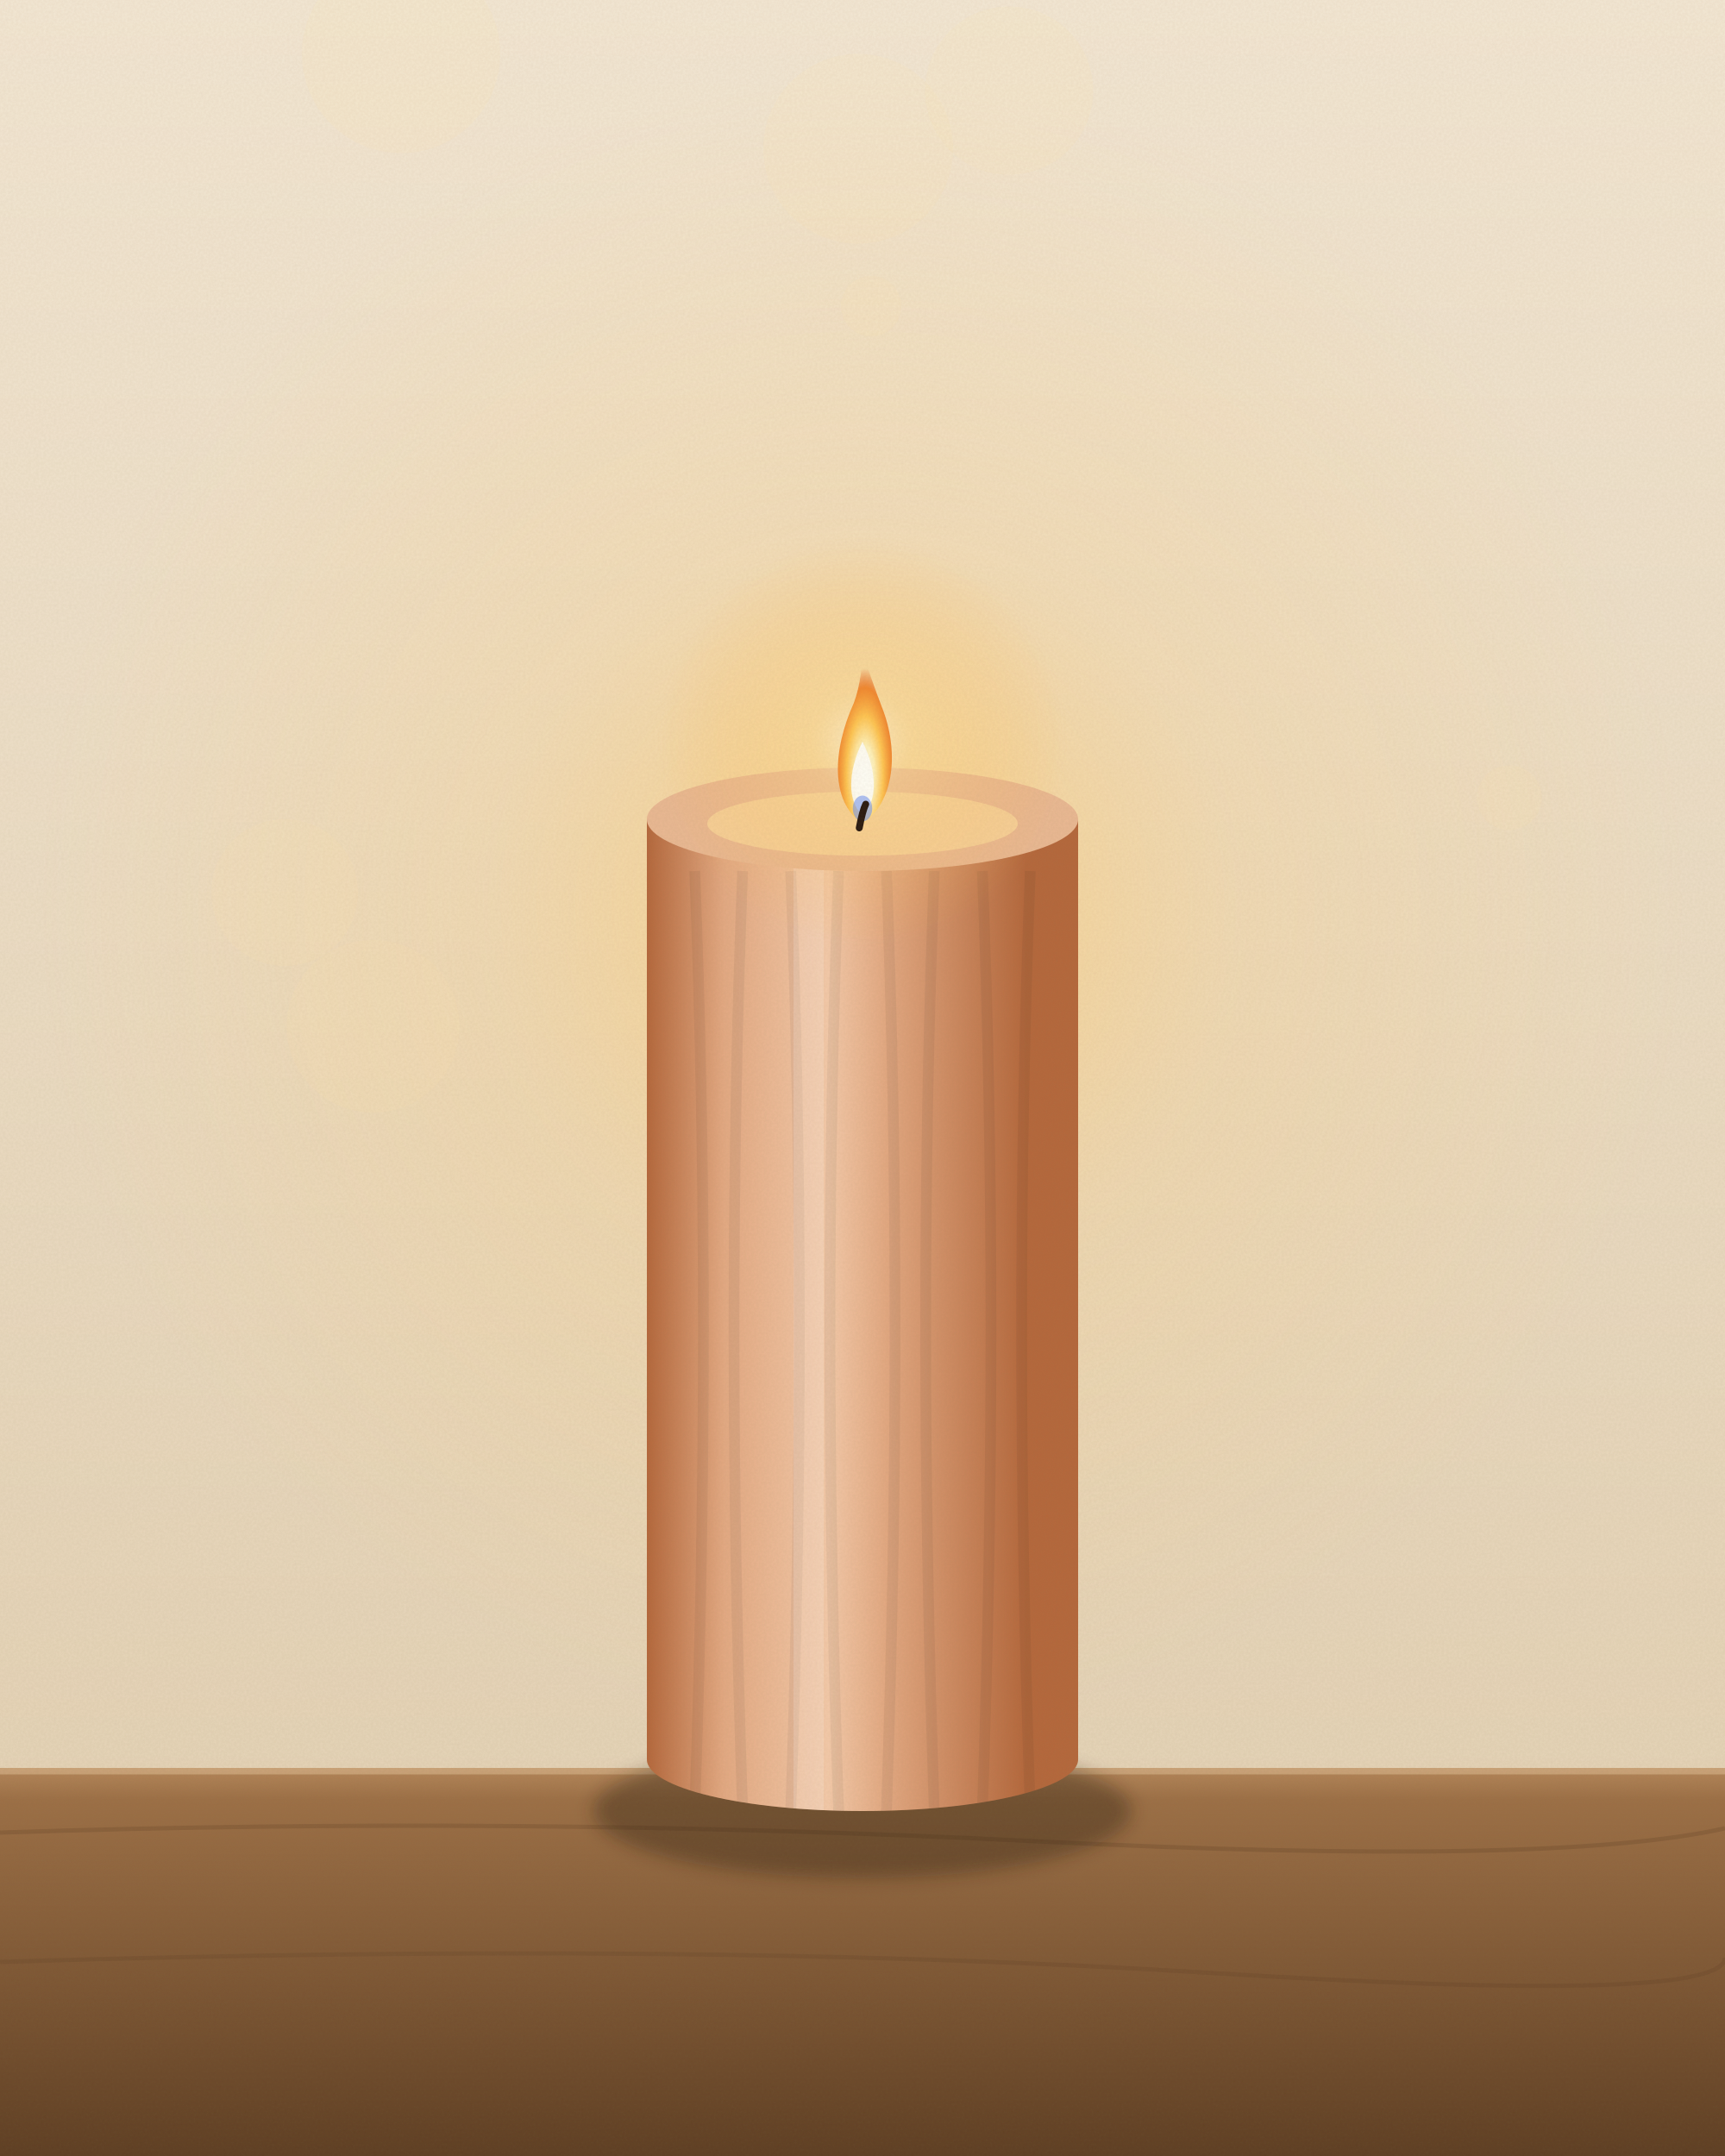
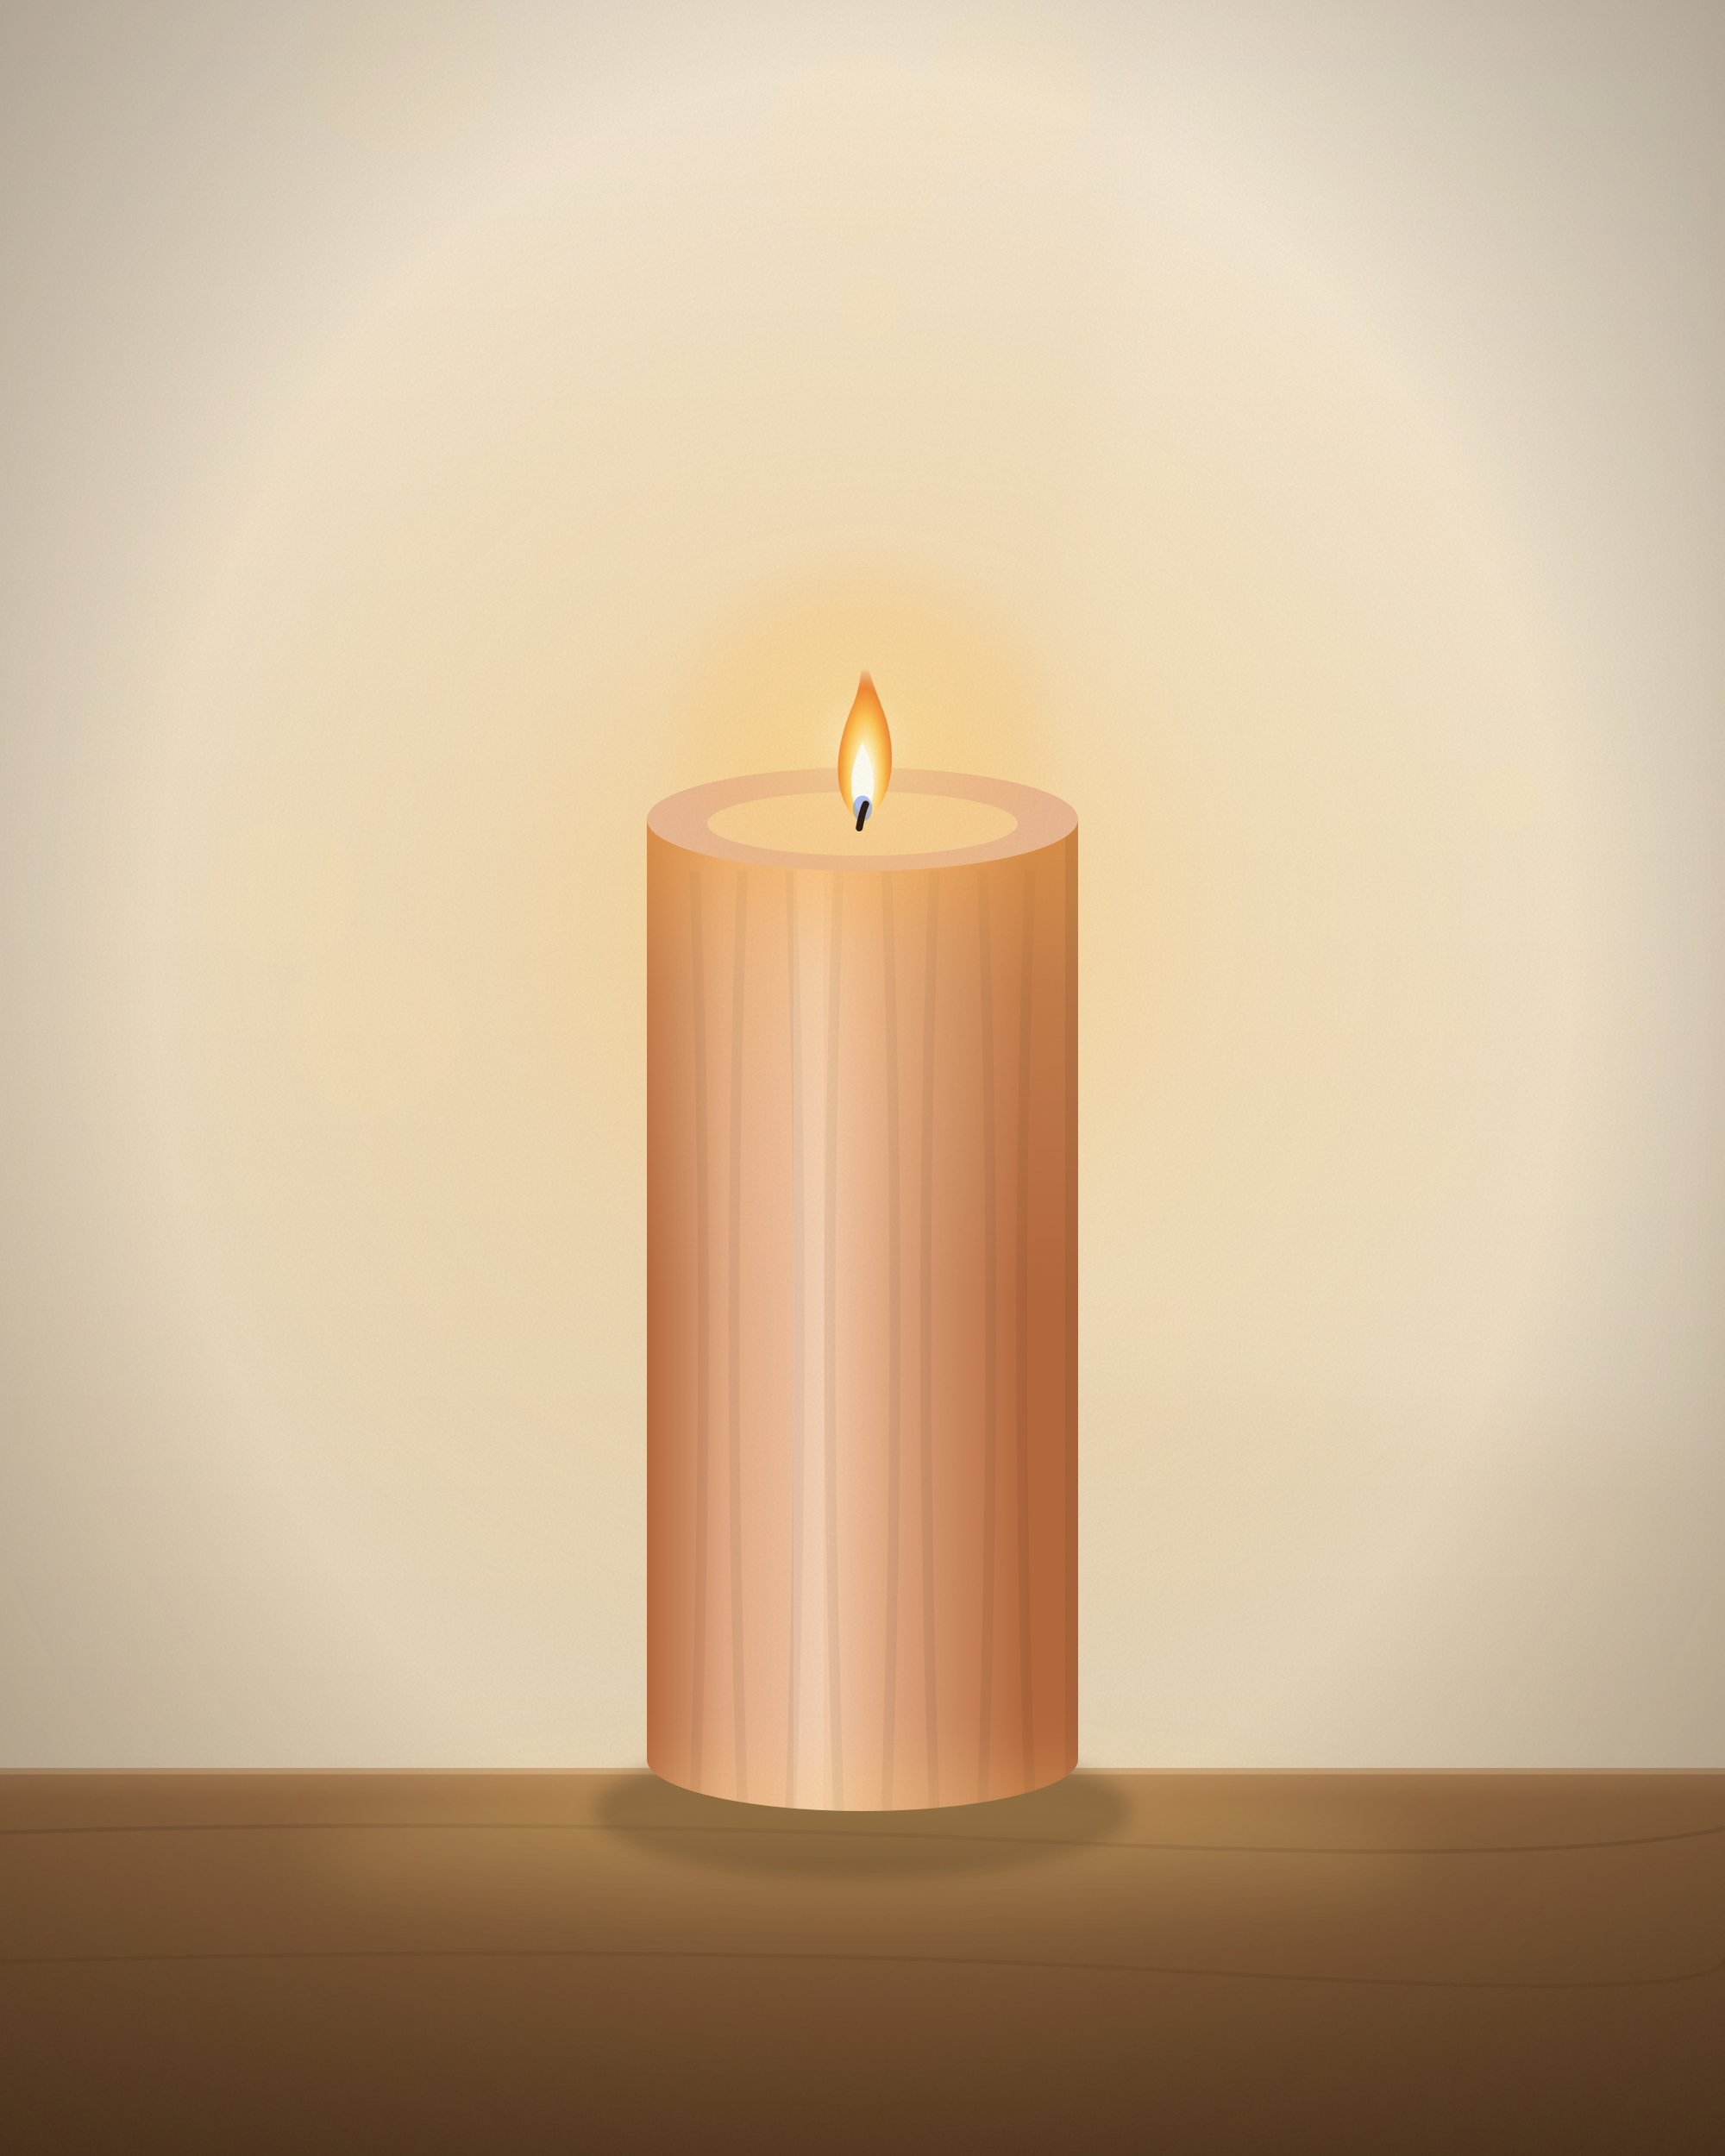
<svg xmlns="http://www.w3.org/2000/svg" viewBox="0 0 800 1000" width="800" height="1000" preserveAspectRatio="xMidYMid slice">
  <defs>
    <linearGradient id="bg3" x1="0" y1="0" x2="0" y2="1">
      <stop offset="0" stop-color="#f3e7d3" />
      <stop offset="1" stop-color="#e2cfb0" />
    </linearGradient>
    <radialGradient id="warm3" cx="0.5" cy="0.5" r="0.5">
      <stop offset="0" stop-color="#ffcf7a" stop-opacity="0.75" />
      <stop offset="0.45" stop-color="#ffcf7a" stop-opacity="0.22" />
      <stop offset="1" stop-color="#ffcf7a" stop-opacity="0" />
    </radialGradient>
    <linearGradient id="wood3" x1="0" y1="0" x2="0" y2="1">
      <stop offset="0" stop-color="#b48659" />
      <stop offset="0.08" stop-color="#9c6f45" />
      <stop offset="1" stop-color="#5e3e22" />
    </linearGradient>
    <radialGradient id="flame3" cx="0.5" cy="0.72" r="0.62">
      <stop offset="0" stop-color="#fffdf2" />
      <stop offset="0.28" stop-color="#fff1b8" />
      <stop offset="0.55" stop-color="#ffc552" />
      <stop offset="0.82" stop-color="#f07a1c" stop-opacity="0.85" />
      <stop offset="1" stop-color="#d9480f" stop-opacity="0" />
    </radialGradient>
    <radialGradient id="halo3" cx="0.5" cy="0.5" r="0.5">
      <stop offset="0" stop-color="#fff6d8" stop-opacity="0.95" />
      <stop offset="0.25" stop-color="#ffd98a" stop-opacity="0.5" />
      <stop offset="1" stop-color="#ffb347" stop-opacity="0" />
    </radialGradient>
+     <linearGradient id="waxglow3" x1="0" y1="0" x2="0" y2="1">
+       <stop offset="0" stop-color="#ffb04a" stop-opacity="0.55" />
+       <stop offset="0.35" stop-color="#ffc977" stop-opacity="0.22" />
+       <stop offset="1" stop-color="#ffd9a0" stop-opacity="0" />
+     </linearGradient>
+     <radialGradient id="vig3" cx="0.5" cy="0.45" r="0.75">
+       <stop offset="0.55" stop-color="#000" stop-opacity="0" />
+       <stop offset="1" stop-color="#1e120a" stop-opacity="0.38" />
+     </radialGradient>
+     <linearGradient id="reflect3" x1="0" y1="0" x2="0" y2="1">
+       <stop offset="0" stop-color="#ffd27a" stop-opacity="0.35" />
+       <stop offset="1" stop-color="#ffd27a" stop-opacity="0" />
+     </linearGradient>
    <filter id="soft3" x="-50%" y="-50%" width="200%" height="200%">
      <feGaussianBlur stdDeviation="14" />
    </filter>
    <filter id="blur43" x="-50%" y="-50%" width="200%" height="200%">
      <feGaussianBlur stdDeviation="4" />
    </filter>
    <filter id="grain3">
      <feTurbulence type="fractalNoise" baseFrequency="0.85" numOctaves="2" stitchTiles="stitch" />
      <feColorMatrix values="0 0 0 0 0.25  0 0 0 0 0.17  0 0 0 0 0.1  0 0 0 0.09 0" />
    </filter>
  </defs>
  <rect width="800" height="1000" fill="url(#bg3)" />
+   <rect x="496.0" y="-50.0" width="400.0" height="700.0" rx="40" fill="#fff8ea" opacity="0.18" filter="url(#soft3)" transform="rotate(8 640.0 300.0)" />
  <rect x="0" y="820" width="800" height="180" fill="url(#wood3)" />
  <path d="M0 850 Q240.0 842 480.0 854 T800 848" stroke="#4a2f19" stroke-opacity="0.18" stroke-width="2" fill="none" />
  <path d="M0 910 Q320.0 900 560.0 915 T800 908" stroke="#4a2f19" stroke-opacity="0.14" stroke-width="2" fill="none" />
  <rect x="0" y="820" width="800" height="3" fill="#d9b68c" opacity="0.6" />
  <circle cx="400" cy="420" r="380" fill="url(#warm3)">
    <animate attributeName="opacity" values="0.85;1;0.9;1;0.85" dur="3.1s" repeatCount="indefinite" />
  </circle>
  <circle cx="132" cy="414" r="34" fill="#ffe2a6" opacity="0.12">
    <animate attributeName="opacity" values="0.05;0.2;0.05" dur="6.9s" repeatCount="indefinite" />
  </circle>
  <circle cx="173" cy="476" r="40" fill="#ffe2a6" opacity="0.12">
    <animate attributeName="opacity" values="0.05;0.2;0.05" dur="7.0s" repeatCount="indefinite" />
  </circle>
  <circle cx="404" cy="142" r="14" fill="#ffe2a6" opacity="0.12">
    <animate attributeName="opacity" values="0.05;0.2;0.05" dur="6.5s" repeatCount="indefinite" />
  </circle>
  <circle cx="468" cy="42" r="39" fill="#ffe2a6" opacity="0.12">
    <animate attributeName="opacity" values="0.05;0.2;0.05" dur="5.9s" repeatCount="indefinite" />
  </circle>
  <circle cx="186" cy="25" r="46" fill="#ffe2a6" opacity="0.12">
    <animate attributeName="opacity" values="0.05;0.2;0.05" dur="8.0s" repeatCount="indefinite" />
  </circle>
  <circle cx="700" cy="370" r="15" fill="#ffe2a6" opacity="0.12">
    <animate attributeName="opacity" values="0.05;0.2;0.05" dur="6.3s" repeatCount="indefinite" />
  </circle>
  <circle cx="398" cy="69" r="44" fill="#ffe2a6" opacity="0.12">
    <animate attributeName="opacity" values="0.05;0.2;0.05" dur="6.5s" repeatCount="indefinite" />
  </circle>
  <defs>
    <linearGradient id="w3" x1="0" y1="0" x2="1" y2="0">
      <stop offset="0" stop-color="#b4673b" />
      <stop offset="0.18" stop-color="#e3a982" />
      <stop offset="0.42" stop-color="#f3c9a8" />
      <stop offset="0.55" stop-color="#e3a982" />
      <stop offset="0.88" stop-color="#b4673b" />
      <stop offset="1" stop-color="#b4673b" />
    </linearGradient>
  </defs>
  <clipPath id="clip3_300_380">
    <path d="M300 380 L300 816.0 A100.0 24.0 0 0 0 500 816.0 L500 380 Z" />
  </clipPath>
  <ellipse cx="400.0" cy="840" rx="125.0" ry="31.2" fill="#2b1a0e" opacity="0.38" filter="url(#blur43)" />
  <path d="M300 380 L300 816.0 A100.0 24.0 0 0 0 500 816.0 L500 380 Z" fill="url(#w3)" />
  <g clip-path="url(#clip3_300_380)">
    <path d="M322.2 404.0 Q330.2 610.0 322.2 840.0" stroke="#000" stroke-opacity="0.07" stroke-width="5" fill="none" />
    <path d="M344.4 404.0 Q336.4 610.0 344.4 840.0" stroke="#000" stroke-opacity="0.07" stroke-width="5" fill="none" />
    <path d="M366.7 404.0 Q374.7 610.0 366.7 840.0" stroke="#000" stroke-opacity="0.07" stroke-width="5" fill="none" />
    <path d="M388.9 404.0 Q380.9 610.0 388.9 840.0" stroke="#000" stroke-opacity="0.07" stroke-width="5" fill="none" />
    <path d="M411.1 404.0 Q419.1 610.0 411.1 840.0" stroke="#000" stroke-opacity="0.07" stroke-width="5" fill="none" />
    <path d="M433.3 404.0 Q425.3 610.0 433.3 840.0" stroke="#000" stroke-opacity="0.07" stroke-width="5" fill="none" />
    <path d="M455.6 404.0 Q463.6 610.0 455.6 840.0" stroke="#000" stroke-opacity="0.07" stroke-width="5" fill="none" />
    <path d="M477.8 404.0 Q469.8 610.0 477.8 840.0" stroke="#000" stroke-opacity="0.07" stroke-width="5" fill="none" />
    <rect x="300" y="380" width="200" height="460" fill="url(#w3)" opacity="0.18" />
    <rect x="368.0" y="380" width="14" height="460" fill="#fff" opacity="0.16" />
+     <rect x="300" y="380" width="200" height="220" fill="url(#waxglow3)">
+       <animate attributeName="opacity" values="0.85;1;0.9;1;0.85" dur="3.1s" begin="0.00s" repeatCount="indefinite" />
+     </rect>
+     <rect x="494" y="380" width="6" height="460" fill="#3b2412" opacity="0.10" />
  </g>
  <ellipse cx="400.0" cy="380" rx="100.0" ry="24.0" fill="#e9b892" />
  <ellipse cx="400.0" cy="382" rx="72.0" ry="14.88" fill="#f7d39b" opacity="0.9">
    <animate attributeName="opacity" values="0.8;1;0.85;0.95;0.8" dur="3.1s" begin="0.00s" repeatCount="indefinite" />
  </ellipse>
  <g transform="translate(400.0 378) scale(1.0)">
    <circle cx="0" cy="-34" r="95" fill="url(#halo3)" opacity="0.8">
      <animate attributeName="opacity" values="0.7;0.95;0.78;0.9;0.7" dur="3.1s" begin="0.00s" repeatCount="indefinite" />
      <animate attributeName="r" values="92;100;95;98;92" dur="3.1s" begin="0.00s" repeatCount="indefinite" />
    </circle>
    <g>
      <animateTransform attributeName="transform" type="skewX" values="0;3;-2.5;1.5;-1;0" dur="2.6s" begin="0.00s" repeatCount="indefinite" />
      <g>
        <animateTransform attributeName="transform" type="scale" values="1 1;0.96 1.07;1.03 0.95;0.98 1.04;1 1" dur="1.7s" begin="0.00s" repeatCount="indefinite" />
        <path d="M0 4 C-15 -6 -14 -30 -4 -52 C-1 -60 0 -70 0 -76 C3 -66 6 -58 9 -50 C17 -30 15 -6 0 4 Z" fill="url(#flame3)" />
        <path d="M0 0 C-7 -6 -7 -20 0 -34 C7 -20 7 -6 0 0 Z" fill="#fffef6" opacity="0.92" />
        <ellipse cx="0" cy="-3" rx="4.5" ry="6" fill="#6d8ff0" opacity="0.55" />
      </g>
    </g>
    <path d="M-1.5 6 Q0 -2 1.5 -5" stroke="#2a1a10" stroke-width="3.2" stroke-linecap="round" fill="none" />
  </g>
+   <ellipse cx="400.0" cy="860" rx="256.0" ry="38" fill="url(#reflect3)" filter="url(#soft3)">
+     <animate attributeName="opacity" values="0.7;1;0.8;1;0.7" dur="3.1s" repeatCount="indefinite" />
+   </ellipse>
+   <rect width="800" height="1000" fill="url(#vig3)" />
  <rect width="800" height="1000" filter="url(#grain3)" />
</svg>
